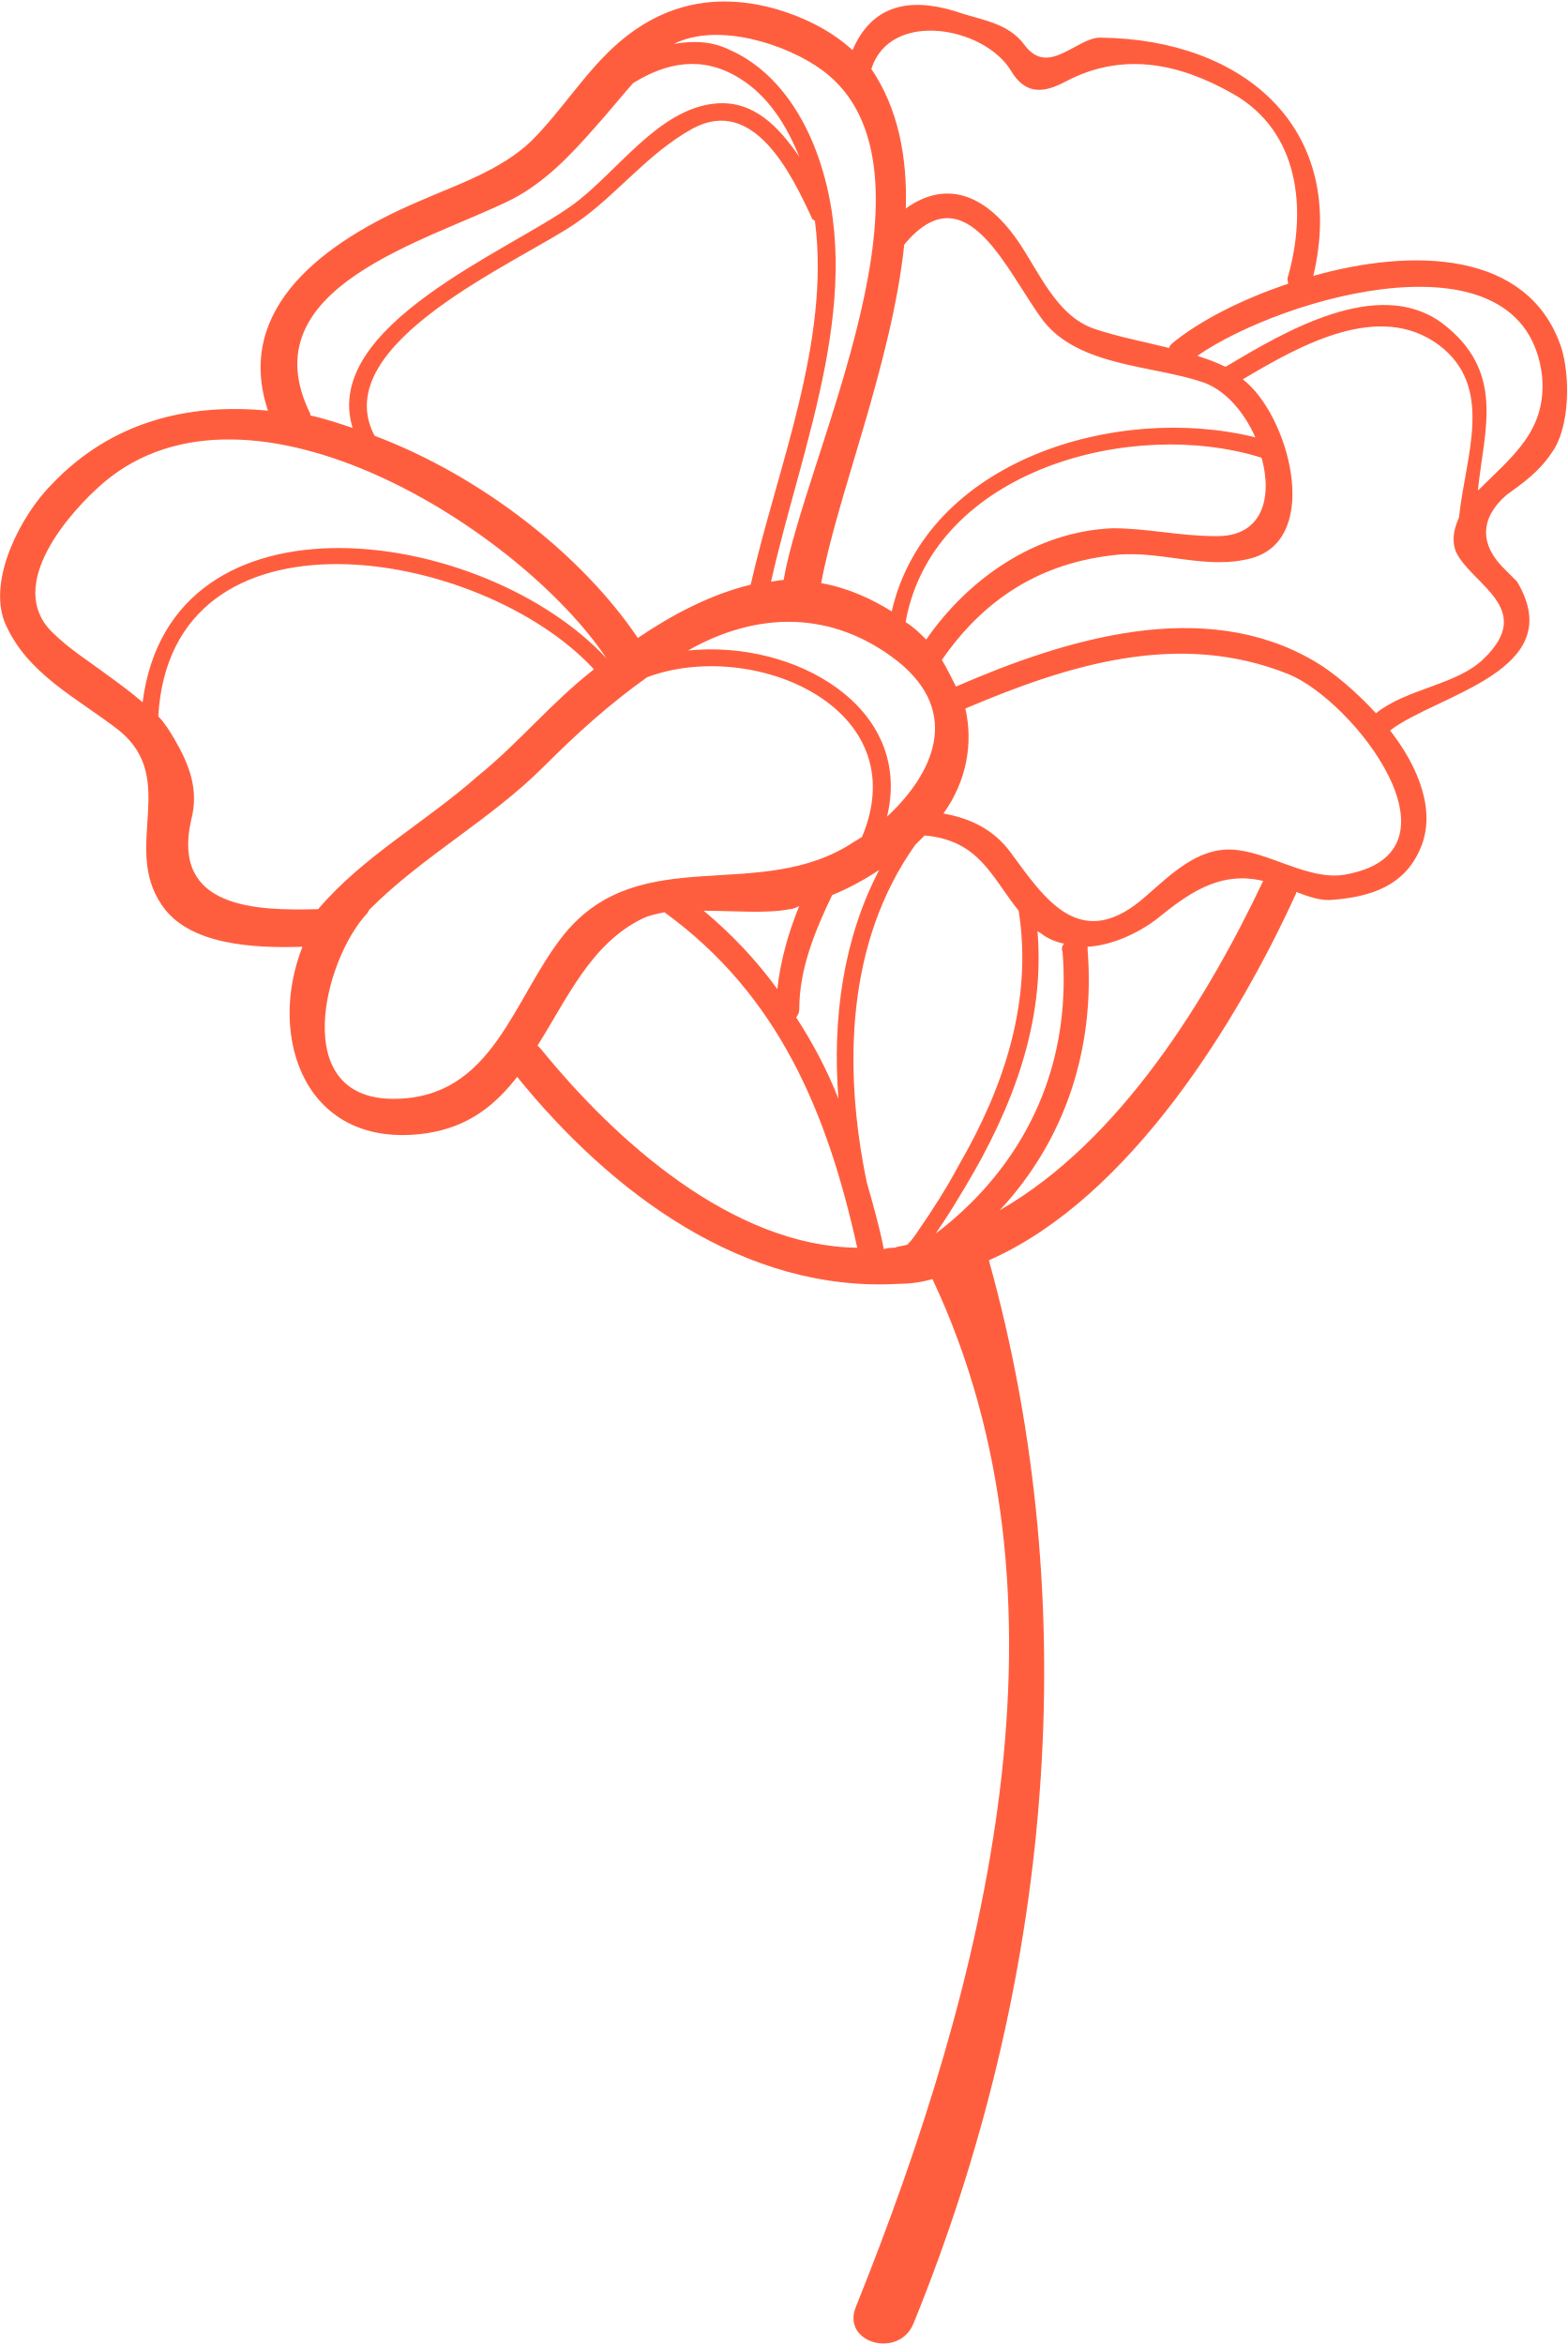
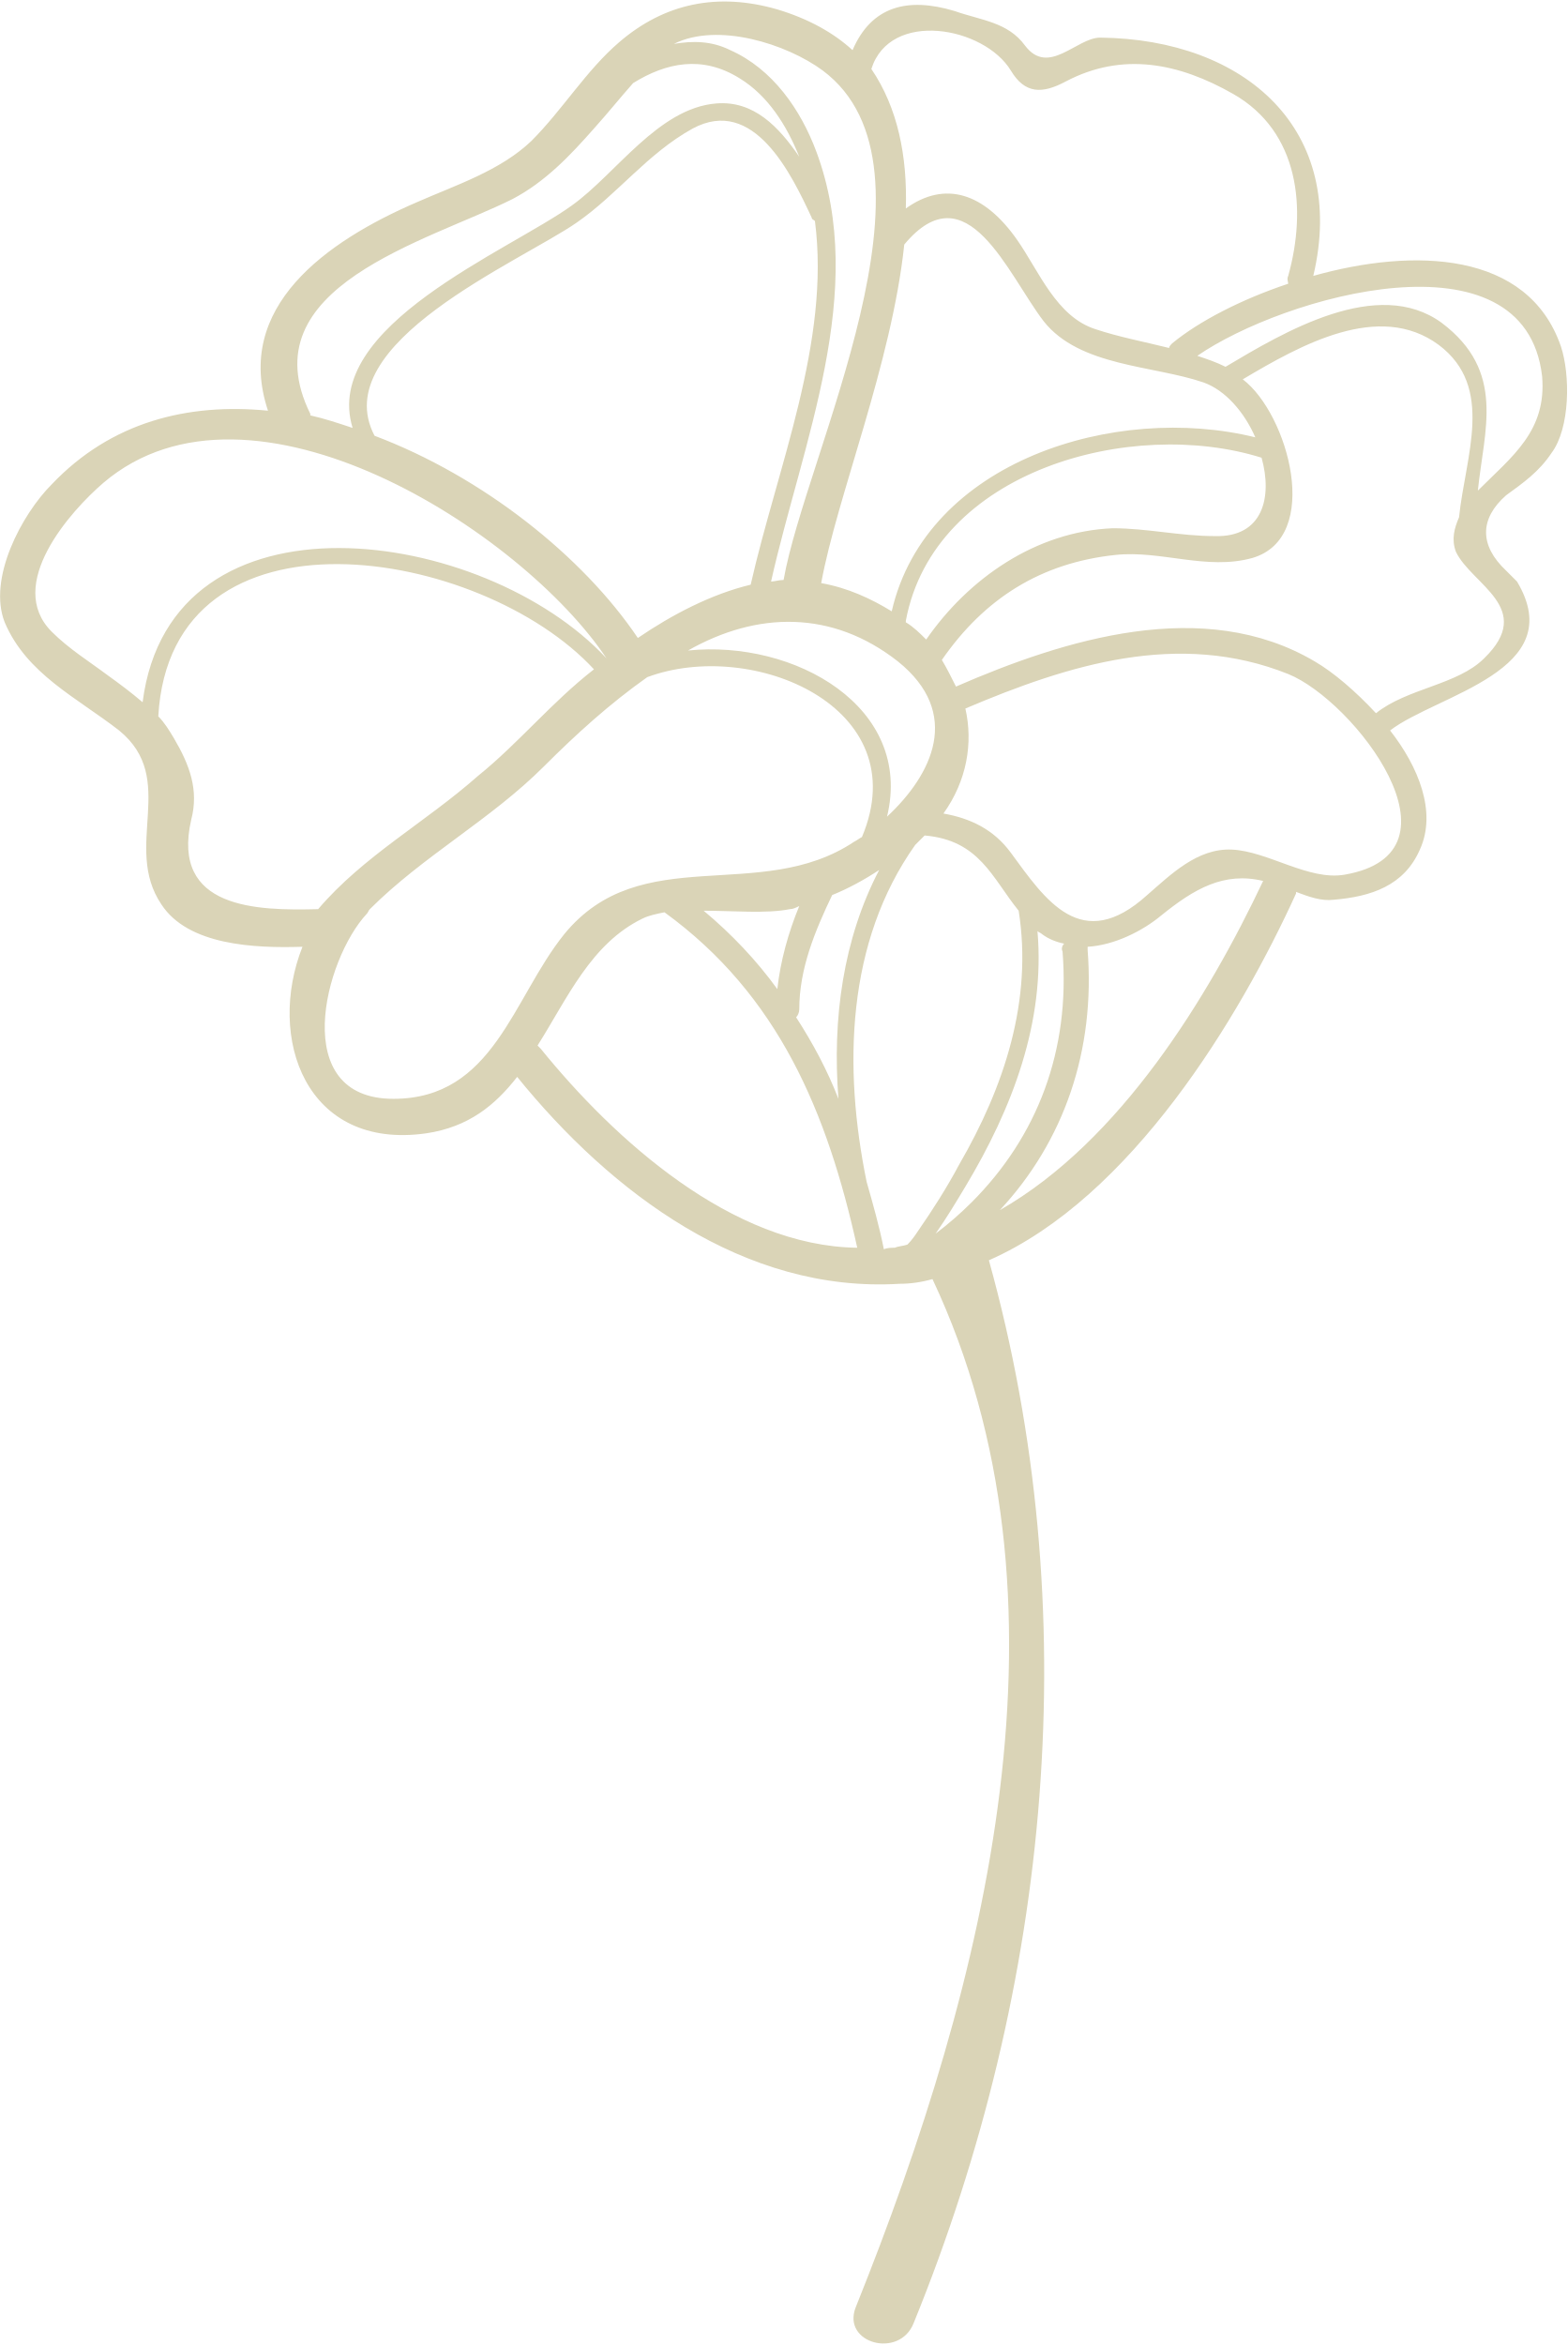
<svg xmlns="http://www.w3.org/2000/svg" version="1.1" id="Layer_1" x="0px" y="0px" viewBox="0 0 100 149.6" style="enable-background:new 0 0 100 149.6;" xml:space="preserve">
  <style type="text/css">
- 	.flourish{fill:#FF5E3E;}
+ 	.flourish{fill:#dad4b7;}
</style>
  <path class="flourish" d="M94.3,31.3C94.3,31.3,94.3,31.3,94.3,31.3c0.4-3.9,1.8-7.6-2.3-10.7c-4.1-3-10.1,0.6-13.8,2.8  c-0.6-0.3-1.2-0.5-1.8-0.7c5.5-3.8,20.9-8.2,22,1.3C98.7,27.5,96.5,29.1,94.3,31.3 M94.7,42c-1.7,1.7-4.9,1.9-6.9,3.5  c-1.3-1.4-2.7-2.6-3.9-3.3c-7.1-4.2-16-1.4-22.9,1.6c-0.3-0.6-0.6-1.2-0.9-1.7c2.7-3.9,6.3-6.2,11.1-6.7c2.9-0.3,5.8,1,8.7,0.2  c4.5-1.3,2.3-9.2-0.6-11.4c3.7-2.2,8.7-5,12.5-2.2c3.6,2.7,1.7,7.1,1.3,11c-0.3,0.7-0.5,1.4-0.2,2.2C93.9,37.3,98,38.8,94.7,42   M85.8,55.8c-2.3,0.4-4.9-1.5-7.2-1.6c-2.2-0.1-3.9,1.6-5.4,2.9c-4.2,3.8-6.5,0.3-8.7-2.7c-1.1-1.5-2.6-2.2-4.3-2.5  c1.5-2.1,1.9-4.5,1.4-6.7c6.6-2.8,13.6-5,20.6-2.2C86.4,44.7,93.9,54.4,85.8,55.8 M63.8,77.2c4.1-4.4,6.1-10.2,5.6-16.6  c0-0.1,0-0.1,0-0.2c1.7-0.1,3.5-1,4.7-2c2.1-1.7,4-2.8,6.5-2.2C77.1,63.6,71.5,72.8,63.8,77.2 M62,76.7c-0.7,0.7-1.5,1.4-2.3,2  c0.7-1,1.3-2,1.9-3c3-5,5.1-10.5,4.6-16.3c0.1,0.1,0.2,0.1,0.3,0.2c0.4,0.3,0.9,0.5,1.4,0.6c-0.1,0.1-0.2,0.3-0.1,0.5  C68.3,67,66.2,72.5,62,76.7 M58.6,78.5c-0.2,0.3-0.4,0.6-0.7,0.9c-0.3,0.1-0.6,0.1-0.8,0.2c-0.2,0-0.5,0-0.7,0.1  c-0.3-1.5-0.7-2.9-1.1-4.3c-1.5-7.3-1.3-15.3,3.1-21.5c0.2-0.2,0.4-0.4,0.6-0.6c0,0,0,0,0,0c3.5,0.3,4.3,2.7,6,4.8  c0.9,5.7-0.9,11.2-3.8,16.2C60.4,75.8,59.5,77.2,58.6,78.5 M34.5,66.9c-0.1-0.1-0.1-0.1-0.2-0.2c1.9-3,3.4-6.5,6.7-8.1  c0.4-0.2,0.9-0.3,1.4-0.4c7.3,5.3,10.4,12.8,12.3,21.4C46.7,79.5,39.2,72.7,34.5,66.9 M25.1,70.1c-6.7,0-4.4-8.9-1.7-11.8  c0.1-0.1,0.1-0.2,0.2-0.3c3.4-3.4,7.7-5.7,11.1-9.1c2.1-2.1,4.2-4,6.6-5.7C48,40.7,58.5,45.1,55,53.4c-0.2,0.1-0.3,0.2-0.5,0.3  c-6,4-13.6-0.1-18.5,5.9C32.7,63.7,31.5,70.1,25.1,70.1 M20.3,58c-3.9,0.1-9.4,0-8.1-5.7c0.5-1.9-0.1-3.5-1.1-5.2  c-0.3-0.5-0.6-1-1-1.4c0.8-14.1,20.6-10.8,27.8-3c-2.7,2.1-4.8,4.7-7.4,6.8C27.1,52.5,23.2,54.6,20.3,58C20.3,58,20.3,58,20.3,58   M9.1,44.8c-0.7-0.6-1.5-1.2-2.2-1.7c-1.2-0.9-2.5-1.7-3.6-2.8c-3-3,1.2-7.7,3.3-9.5c9.4-8,26.7,3.1,32.1,11.2c0,0,0,0,0,0  C30.9,33.6,10.9,30.7,9.1,44.8 M32.7,12.7c2.1-1.1,3.7-2.8,5.2-4.5c0.9-1,1.7-2,2.5-2.9c2.1-1.3,4.4-1.8,6.8-0.3  C49,6.1,50.2,8,51,10c-1.3-1.9-2.9-3.6-5.3-3.4c-3.7,0.3-6.4,4.5-9.2,6.5c-4,2.9-16,7.7-14,14.2c-0.9-0.3-1.8-0.6-2.7-0.8  c0,0,0-0.1,0-0.1C15.8,18.3,27.3,15.4,32.7,12.7 M52.5,4.5c8.3,6.2-1.1,24.5-2.5,32.5c-0.3,0-0.6,0.1-0.8,0.1  c2-8.9,6.2-18.5,2.9-27.4c-1-2.7-2.8-5.3-5.5-6.5c-1.2-0.6-2.4-0.6-3.6-0.4C45.8,1.4,50.2,2.8,52.5,4.5 M56.9,39  c-1.3-0.8-2.8-1.5-4.5-1.8c1-5.5,4.5-14,5.3-21.6c4-4.8,6.6,1.9,8.9,4.9c2.3,2.9,7,2.8,10.2,3.9c1.4,0.5,2.6,1.9,3.3,3.5  C71.2,25.7,59.1,29.4,56.9,39 M59.1,40.8c-0.4-0.4-0.8-0.8-1.3-1.1c0,0,0,0,0-0.1c1.8-9.6,14.4-13,22.7-10.4c0.7,2.5,0.1,5.1-3,5  c-2.2,0-4.3-0.5-6.5-0.5C66.1,33.9,61.8,36.9,59.1,40.8 M40.7,40.7C40.7,40.7,40.7,40.6,40.7,40.7c-3.5-5.2-9.9-10.3-16.8-12.9  c-3.1-5.9,9.3-11.1,12.9-13.6c2.6-1.8,4.5-4.4,7.4-6c3.9-2.1,6.3,2.9,7.6,5.7c0,0.1,0.1,0.1,0.2,0.2c1,7.7-2.4,15.7-4.1,23.2  C45.4,37.9,42.9,39.2,40.7,40.7 M49.6,63.1c-1.3-1.8-2.9-3.5-4.7-5c1.9,0,4,0.2,5.5-0.1c0.2,0,0.4-0.1,0.6-0.2  C50.3,59.5,49.8,61.3,49.6,63.1 M53.5,70.1c-0.7-1.8-1.6-3.5-2.7-5.2c0.1-0.1,0.2-0.3,0.2-0.5c0-2.6,1-5,2.1-7.3c1-0.4,2.1-1,3-1.6  C53.8,59.9,53.1,65,53.5,70.1 M43.9,41.5c4.4-2.5,9.2-2.6,13.4,0.7c4.1,3.3,2.2,7.2-0.7,9.9C58.3,45.1,50.7,40.8,43.9,41.5   M55.6,4.4c1.2-3.8,7.2-2.7,8.9,0.1c0.9,1.5,2,1.5,3.5,0.7C71.6,3.3,75.2,4,78.7,6c4.2,2.4,4.7,7.3,3.5,11.6c-0.1,0.2,0,0.4,0,0.5  c-3,1-5.7,2.4-7.4,3.8c-0.1,0.1-0.2,0.2-0.2,0.3c-1.6-0.4-3.2-0.7-4.7-1.2c-2.5-0.8-3.6-3.7-5-5.7c-2.1-3-4.6-3.8-7.1-2  C57.9,10,57.3,6.9,55.6,4.4C55.6,4.5,55.6,4.5,55.6,4.4 M99,28.9c1.2-1.6,1.2-5,0.6-6.8c-2.1-6.1-9.4-6.3-15.8-4.5  C86,8.3,79.5,2.5,70.2,2.4c-1.5,0-3.3,2.5-4.8,0.5c-1.1-1.5-2.8-1.6-4.5-2.2c-3-0.9-5.3-0.3-6.5,2.5c-1.2-1.1-2.8-2-4.8-2.6  c-3.8-1.1-7.2-0.4-10.1,2.1C37.4,4.5,35.9,7,33.9,9c-2,1.9-4.8,2.8-7.3,3.9c-5.8,2.5-11.7,6.7-9.5,13.3c-5.1-0.5-10,0.7-13.8,4.7  c-1.9,1.9-4.1,6-3,8.8c1.4,3.3,4.6,4.8,7.3,6.9c3.8,3.1,0.2,7.4,2.7,11.1c1.7,2.6,5.9,2.8,9,2.7c-2.3,5.8,0.2,13,7.9,11.9  c2.7-0.4,4.4-1.8,5.8-3.6c6,7.4,14.5,13.8,24.4,13.2c0.7,0,1.4-0.1,2.1-0.3c9.6,20.4,3.5,44.7-4.9,65.6c-0.9,2.3,2.8,3.3,3.7,1  c8.8-21.6,11-45.5,4.8-67.8c9.1-4,16-15.5,19.6-23.4c0,0,0-0.1,0-0.1c0.8,0.3,1.6,0.6,2.4,0.5c2.4-0.2,4.5-0.9,5.5-3.2  c1.1-2.4-0.1-5.3-1.9-7.6c3-2.3,11.5-3.8,8.1-9.5c-0.2-0.2-0.4-0.4-0.7-0.7c-1.7-1.6-1.7-3.3,0-4.8C97.2,30.8,98.2,30.1,99,28.9" />
</svg>
